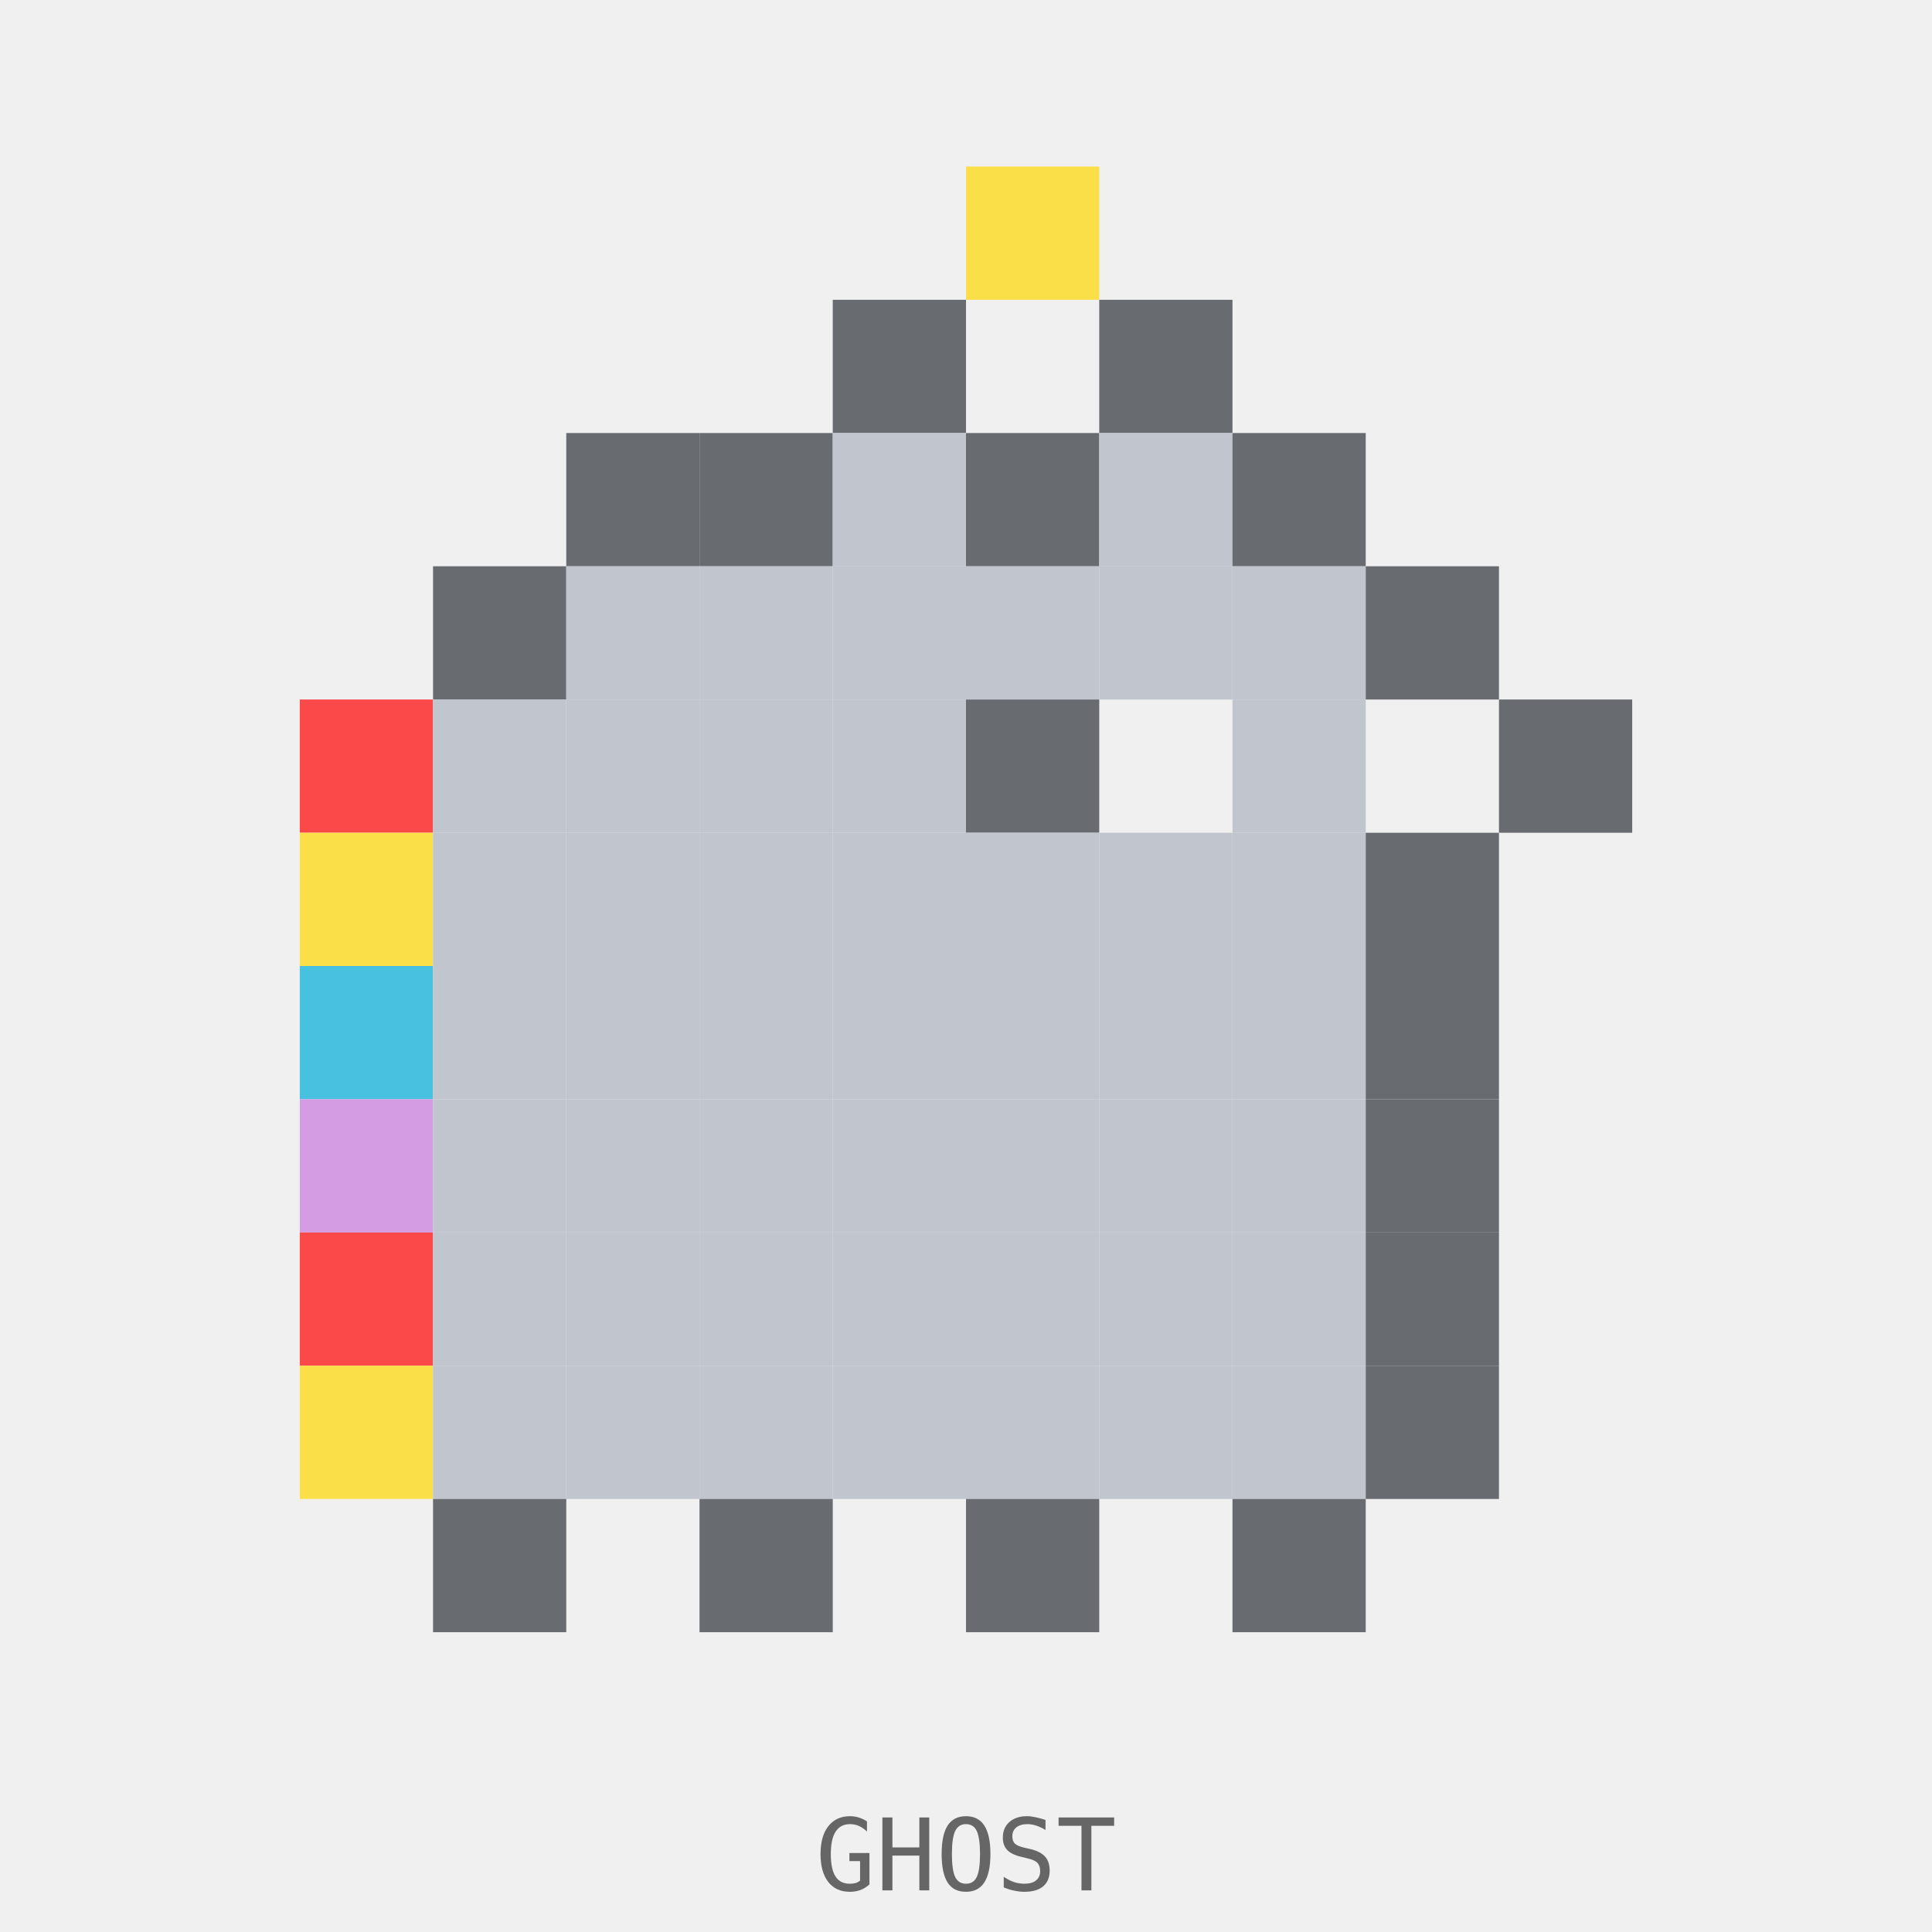
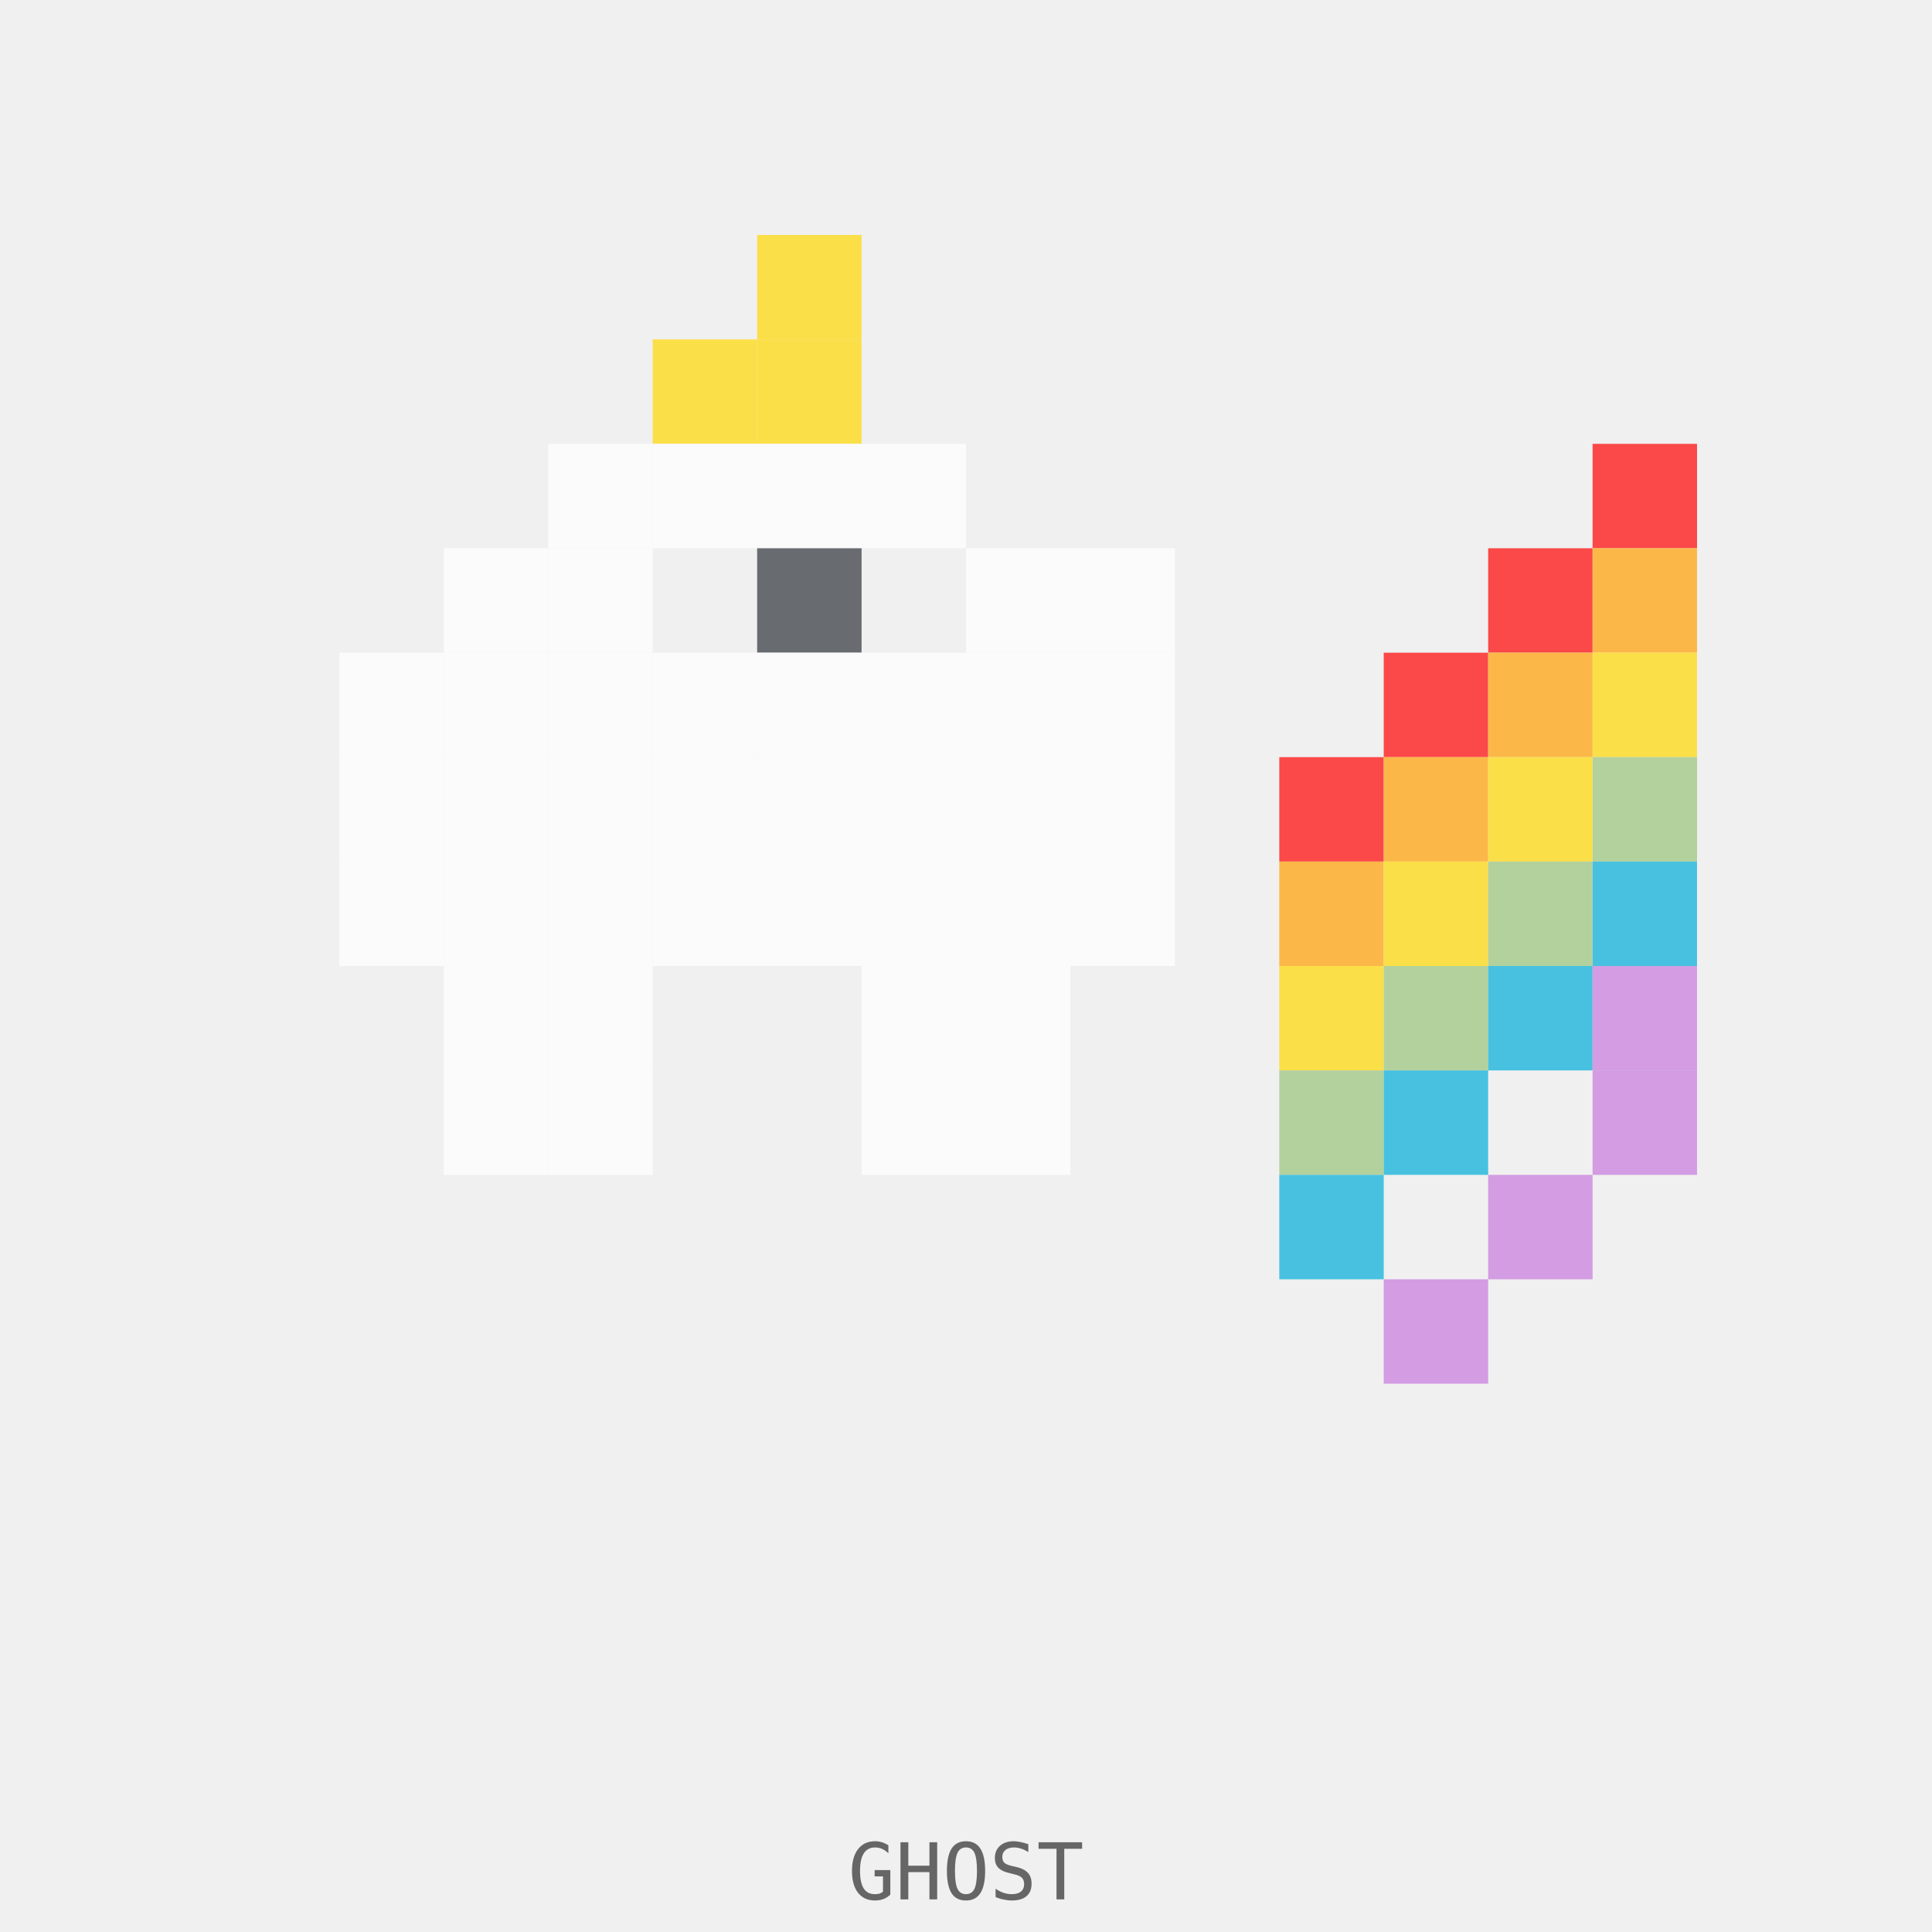
- <svg xmlns="http://www.w3.org/2000/svg" width="232" height="232" viewBox="0 0 232 232">
+ <svg xmlns="http://www.w3.org/2000/svg" width="296" height="296" viewBox="0 0 296 296">
  <style>.pet { transform-origin: center; }</style>
  <rect width="100%" height="100%" fill="transparent" />
  <g transform="translate(20, 20)" opacity="0.7">
    <g class="pet">
-       <rect x="96" y="0" width="16" height="16" fill="#FFD700" />
-       <rect x="80" y="16" width="16" height="16" fill="#2d333b" />
-       <rect x="112" y="16" width="16" height="16" fill="#2d333b" />
-       <rect x="48" y="32" width="16" height="16" fill="#2d333b" />
-       <rect x="64" y="32" width="16" height="16" fill="#2d333b" />
-       <rect x="80" y="32" width="16" height="16" fill="#abb2bf" />
-       <rect x="96" y="32" width="16" height="16" fill="#2d333b" />
-       <rect x="112" y="32" width="16" height="16" fill="#abb2bf" />
-       <rect x="128" y="32" width="16" height="16" fill="#2d333b" />
-       <rect x="32" y="48" width="16" height="16" fill="#2d333b" />
-       <rect x="48" y="48" width="16" height="16" fill="#abb2bf" />
-       <rect x="64" y="48" width="16" height="16" fill="#abb2bf" />
-       <rect x="80" y="48" width="16" height="16" fill="#abb2bf" />
-       <rect x="96" y="48" width="16" height="16" fill="#abb2bf" />
-       <rect x="112" y="48" width="16" height="16" fill="#abb2bf" />
-       <rect x="128" y="48" width="16" height="16" fill="#abb2bf" />
-       <rect x="144" y="48" width="16" height="16" fill="#2d333b" />
-       <rect x="16" y="64" width="16" height="16" fill="#FF0000" />
-       <rect x="32" y="64" width="16" height="16" fill="#abb2bf" />
-       <rect x="48" y="64" width="16" height="16" fill="#abb2bf" />
-       <rect x="64" y="64" width="16" height="16" fill="#abb2bf" />
-       <rect x="80" y="64" width="16" height="16" fill="#abb2bf" />
+       <rect x="96" y="16" width="16" height="16" fill="#FFD700" />
+       <rect x="80" y="32" width="16" height="16" fill="#FFD700" />
+       <rect x="96" y="32" width="16" height="16" fill="#FFD700" />
+       <rect x="64" y="48" width="16" height="16" fill="#ffffff" />
+       <rect x="80" y="48" width="16" height="16" fill="#ffffff" />
+       <rect x="96" y="48" width="16" height="16" fill="#ffffff" />
+       <rect x="112" y="48" width="16" height="16" fill="#ffffff" />
+       <rect x="224" y="48" width="16" height="16" fill="#FF0000" />
+       <rect x="48" y="64" width="16" height="16" fill="#ffffff" />
+       <rect x="64" y="64" width="16" height="16" fill="#ffffff" />
      <rect x="96" y="64" width="16" height="16" fill="#2d333b" />
-       <rect x="128" y="64" width="16" height="16" fill="#abb2bf" />
-       <rect x="160" y="64" width="16" height="16" fill="#2d333b" />
-       <rect x="16" y="80" width="16" height="16" fill="#FFD700" />
-       <rect x="32" y="80" width="16" height="16" fill="#abb2bf" />
-       <rect x="48" y="80" width="16" height="16" fill="#abb2bf" />
-       <rect x="64" y="80" width="16" height="16" fill="#abb2bf" />
-       <rect x="80" y="80" width="16" height="16" fill="#abb2bf" />
-       <rect x="96" y="80" width="16" height="16" fill="#abb2bf" />
-       <rect x="112" y="80" width="16" height="16" fill="#abb2bf" />
-       <rect x="128" y="80" width="16" height="16" fill="#abb2bf" />
-       <rect x="144" y="80" width="16" height="16" fill="#2d333b" />
-       <rect x="16" y="96" width="16" height="16" fill="#00ADD8" />
-       <rect x="32" y="96" width="16" height="16" fill="#abb2bf" />
-       <rect x="48" y="96" width="16" height="16" fill="#abb2bf" />
-       <rect x="64" y="96" width="16" height="16" fill="#abb2bf" />
-       <rect x="80" y="96" width="16" height="16" fill="#abb2bf" />
-       <rect x="96" y="96" width="16" height="16" fill="#abb2bf" />
-       <rect x="112" y="96" width="16" height="16" fill="#abb2bf" />
-       <rect x="128" y="96" width="16" height="16" fill="#abb2bf" />
-       <rect x="144" y="96" width="16" height="16" fill="#2d333b" />
-       <rect x="16" y="112" width="16" height="16" fill="#C678DD" />
-       <rect x="32" y="112" width="16" height="16" fill="#abb2bf" />
-       <rect x="48" y="112" width="16" height="16" fill="#abb2bf" />
-       <rect x="64" y="112" width="16" height="16" fill="#abb2bf" />
-       <rect x="80" y="112" width="16" height="16" fill="#abb2bf" />
-       <rect x="96" y="112" width="16" height="16" fill="#abb2bf" />
-       <rect x="112" y="112" width="16" height="16" fill="#abb2bf" />
-       <rect x="128" y="112" width="16" height="16" fill="#abb2bf" />
-       <rect x="144" y="112" width="16" height="16" fill="#2d333b" />
-       <rect x="16" y="128" width="16" height="16" fill="#FF0000" />
-       <rect x="32" y="128" width="16" height="16" fill="#abb2bf" />
-       <rect x="48" y="128" width="16" height="16" fill="#abb2bf" />
-       <rect x="64" y="128" width="16" height="16" fill="#abb2bf" />
-       <rect x="80" y="128" width="16" height="16" fill="#abb2bf" />
-       <rect x="96" y="128" width="16" height="16" fill="#abb2bf" />
-       <rect x="112" y="128" width="16" height="16" fill="#abb2bf" />
-       <rect x="128" y="128" width="16" height="16" fill="#abb2bf" />
-       <rect x="144" y="128" width="16" height="16" fill="#2d333b" />
-       <rect x="16" y="144" width="16" height="16" fill="#FFD700" />
-       <rect x="32" y="144" width="16" height="16" fill="#abb2bf" />
-       <rect x="48" y="144" width="16" height="16" fill="#abb2bf" />
-       <rect x="64" y="144" width="16" height="16" fill="#abb2bf" />
-       <rect x="80" y="144" width="16" height="16" fill="#abb2bf" />
-       <rect x="96" y="144" width="16" height="16" fill="#abb2bf" />
-       <rect x="112" y="144" width="16" height="16" fill="#abb2bf" />
-       <rect x="128" y="144" width="16" height="16" fill="#abb2bf" />
-       <rect x="144" y="144" width="16" height="16" fill="#2d333b" />
-       <rect x="32" y="160" width="16" height="16" fill="#2d333b" />
-       <rect x="64" y="160" width="16" height="16" fill="#2d333b" />
-       <rect x="96" y="160" width="16" height="16" fill="#2d333b" />
-       <rect x="128" y="160" width="16" height="16" fill="#2d333b" />
+       <rect x="128" y="64" width="16" height="16" fill="#ffffff" />
+       <rect x="144" y="64" width="16" height="16" fill="#ffffff" />
+       <rect x="208" y="64" width="16" height="16" fill="#FF0000" />
+       <rect x="224" y="64" width="16" height="16" fill="#FF9F00" />
+       <rect x="32" y="80" width="16" height="16" fill="#ffffff" />
+       <rect x="48" y="80" width="16" height="16" fill="#ffffff" />
+       <rect x="64" y="80" width="16" height="16" fill="#ffffff" />
+       <rect x="80" y="80" width="16" height="16" fill="#ffffff" />
+       <rect x="96" y="80" width="16" height="16" fill="#ffffff" />
+       <rect x="112" y="80" width="16" height="16" fill="#ffffff" />
+       <rect x="128" y="80" width="16" height="16" fill="#ffffff" />
+       <rect x="144" y="80" width="16" height="16" fill="#ffffff" />
+       <rect x="192" y="80" width="16" height="16" fill="#FF0000" />
+       <rect x="208" y="80" width="16" height="16" fill="#FF9F00" />
+       <rect x="224" y="80" width="16" height="16" fill="#FFD700" />
+       <rect x="32" y="96" width="16" height="16" fill="#ffffff" />
+       <rect x="48" y="96" width="16" height="16" fill="#ffffff" />
+       <rect x="64" y="96" width="16" height="16" fill="#ffffff" />
+       <rect x="80" y="96" width="16" height="16" fill="#ffffff" />
+       <rect x="96" y="96" width="16" height="16" fill="#ffffff" />
+       <rect x="112" y="96" width="16" height="16" fill="#ffffff" />
+       <rect x="128" y="96" width="16" height="16" fill="#ffffff" />
+       <rect x="144" y="96" width="16" height="16" fill="#ffffff" />
+       <rect x="176" y="96" width="16" height="16" fill="#FF0000" />
+       <rect x="192" y="96" width="16" height="16" fill="#FF9F00" />
+       <rect x="208" y="96" width="16" height="16" fill="#FFD700" />
+       <rect x="224" y="96" width="16" height="16" fill="#98c379" />
+       <rect x="32" y="112" width="16" height="16" fill="#ffffff" />
+       <rect x="48" y="112" width="16" height="16" fill="#ffffff" />
+       <rect x="64" y="112" width="16" height="16" fill="#ffffff" />
+       <rect x="80" y="112" width="16" height="16" fill="#ffffff" />
+       <rect x="96" y="112" width="16" height="16" fill="#ffffff" />
+       <rect x="112" y="112" width="16" height="16" fill="#ffffff" />
+       <rect x="128" y="112" width="16" height="16" fill="#ffffff" />
+       <rect x="144" y="112" width="16" height="16" fill="#ffffff" />
+       <rect x="176" y="112" width="16" height="16" fill="#FF9F00" />
+       <rect x="192" y="112" width="16" height="16" fill="#FFD700" />
+       <rect x="208" y="112" width="16" height="16" fill="#98c379" />
+       <rect x="224" y="112" width="16" height="16" fill="#00ADD8" />
+       <rect x="48" y="128" width="16" height="16" fill="#ffffff" />
+       <rect x="64" y="128" width="16" height="16" fill="#ffffff" />
+       <rect x="112" y="128" width="16" height="16" fill="#ffffff" />
+       <rect x="128" y="128" width="16" height="16" fill="#ffffff" />
+       <rect x="176" y="128" width="16" height="16" fill="#FFD700" />
+       <rect x="192" y="128" width="16" height="16" fill="#98c379" />
+       <rect x="208" y="128" width="16" height="16" fill="#00ADD8" />
+       <rect x="224" y="128" width="16" height="16" fill="#C678DD" />
+       <rect x="48" y="144" width="16" height="16" fill="#ffffff" />
+       <rect x="64" y="144" width="16" height="16" fill="#ffffff" />
+       <rect x="112" y="144" width="16" height="16" fill="#ffffff" />
+       <rect x="128" y="144" width="16" height="16" fill="#ffffff" />
+       <rect x="176" y="144" width="16" height="16" fill="#98c379" />
+       <rect x="192" y="144" width="16" height="16" fill="#00ADD8" />
+       <rect x="224" y="144" width="16" height="16" fill="#C678DD" />
+       <rect x="176" y="160" width="16" height="16" fill="#00ADD8" />
+       <rect x="208" y="160" width="16" height="16" fill="#C678DD" />
+       <rect x="192" y="176" width="16" height="16" fill="#C678DD" />
    </g>
  </g>
-   <text x="50%" y="227" text-anchor="middle" font-family="monospace" font-size="12" fill="#666">GHOST</text>
+   <text x="50%" y="291" text-anchor="middle" font-family="monospace" font-size="12" fill="#666">GHOST</text>
</svg>
